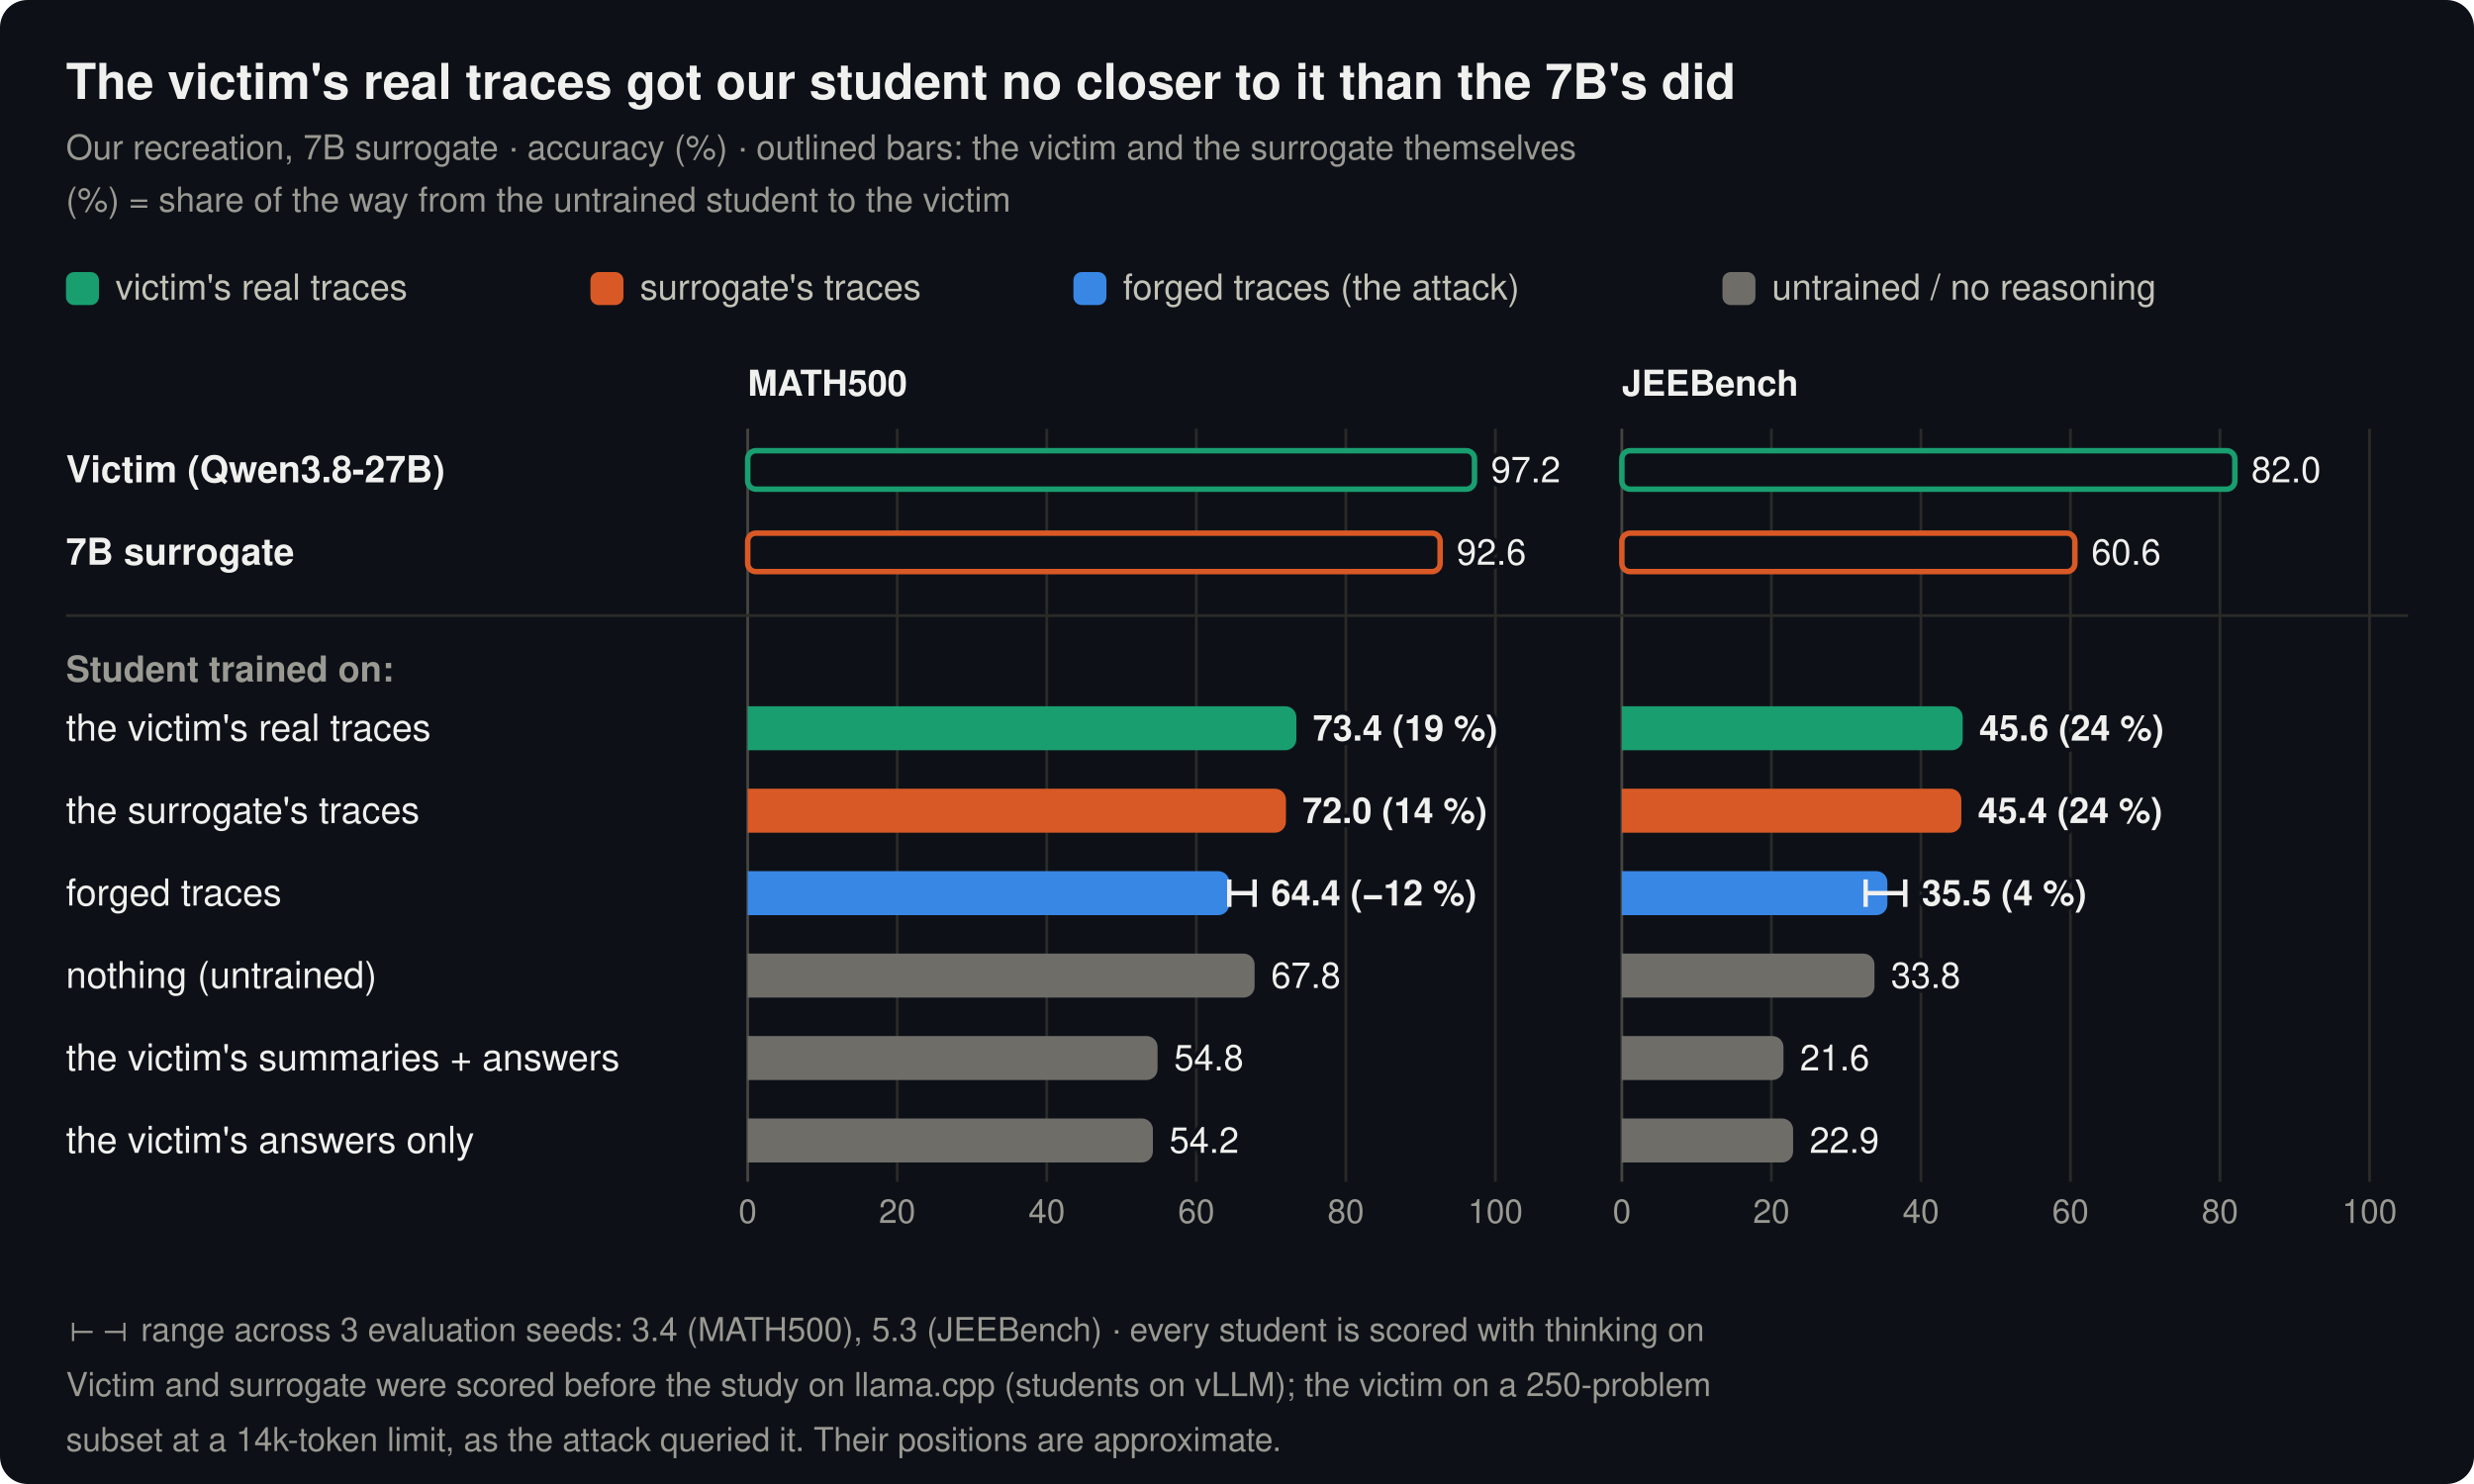
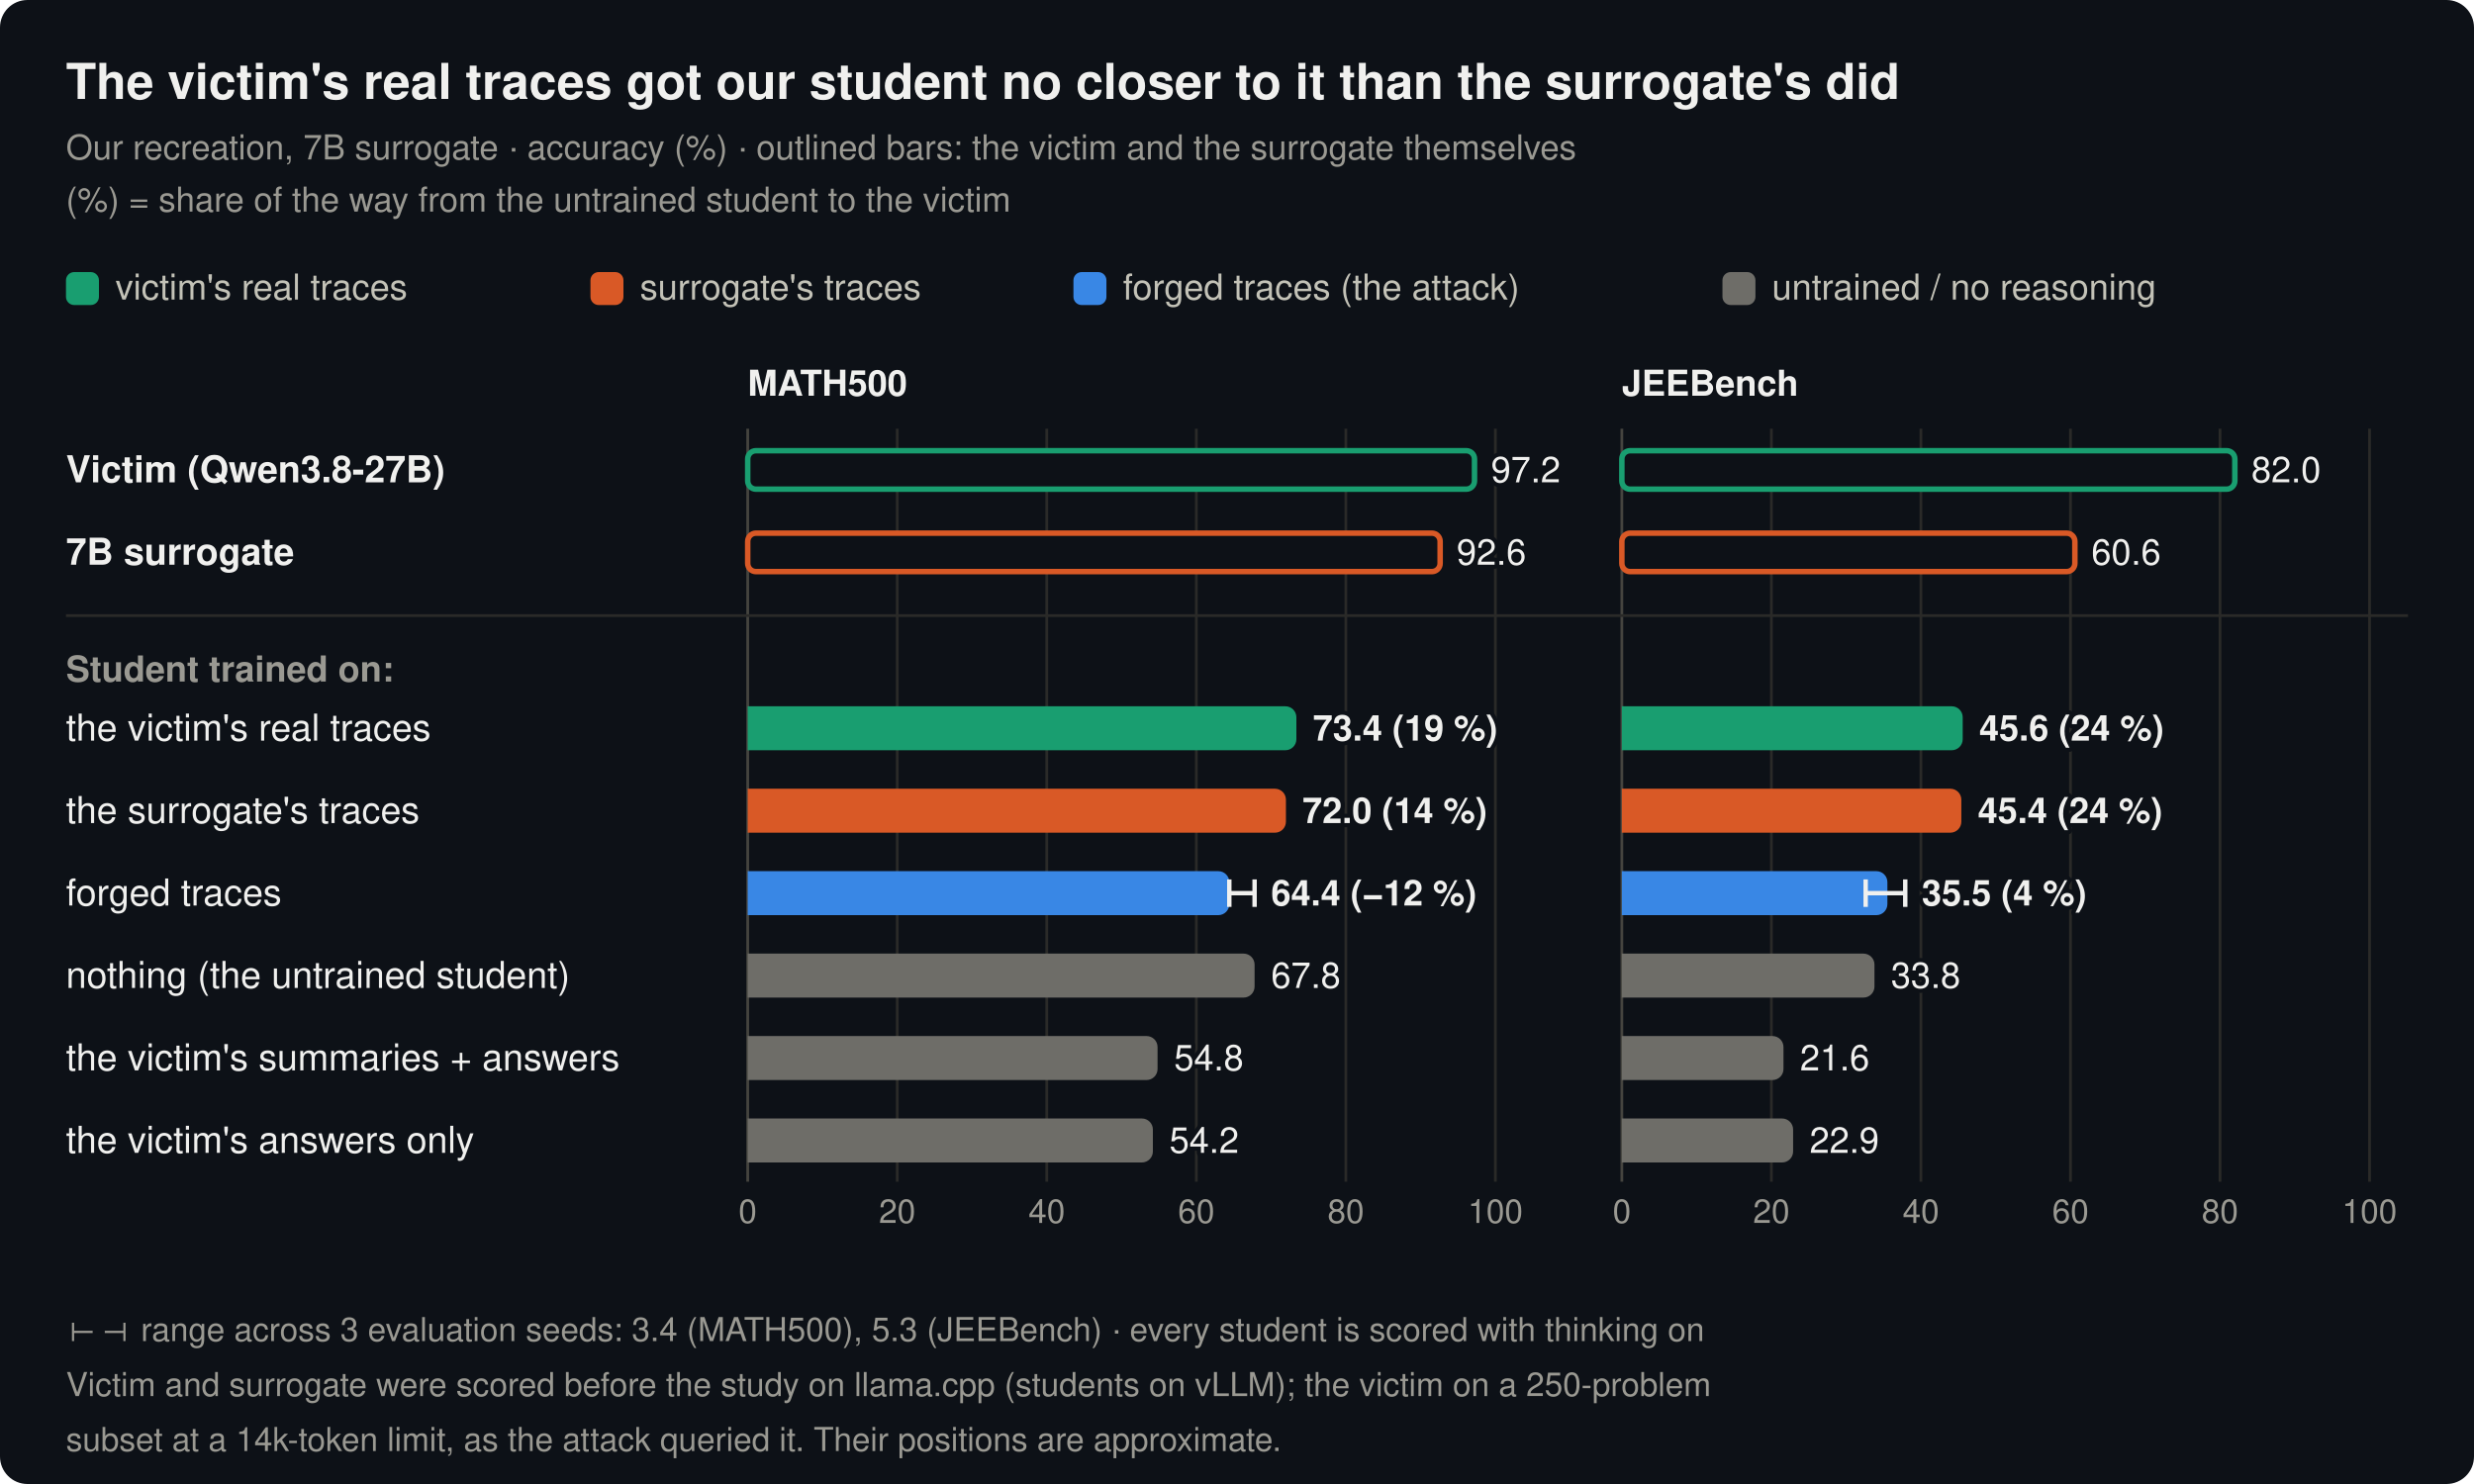
<svg xmlns="http://www.w3.org/2000/svg" width="900" height="540" viewBox="0 0 900 540" role="img" aria-label="Students, the victim and the surrogate on one scale, our recreation">
  <rect x="0.0" y="0.0" width="900.0" height="540.0" rx="10" fill="#0d1117" />
-   <text x="24.0" y="36.0" font-family="system-ui, -apple-system, &quot;Segoe UI&quot;, Helvetica, Arial, sans-serif" font-size="18" fill="#f0f0ee" text-anchor="start" font-weight="700" style="">The victim's real traces got our student no closer to it than the 7B's did</text>
+   <text x="24.0" y="36.0" font-family="system-ui, -apple-system, &quot;Segoe UI&quot;, Helvetica, Arial, sans-serif" font-size="18" fill="#f0f0ee" text-anchor="start" font-weight="700" style="">The victim's real traces got our student no closer to it than the surrogate's did</text>
  <text x="24.0" y="58.0" font-family="system-ui, -apple-system, &quot;Segoe UI&quot;, Helvetica, Arial, sans-serif" font-size="12.5" fill="#9a9992" text-anchor="start" font-weight="normal" style="">Our recreation, 7B surrogate · accuracy (%) · outlined bars: the victim and the surrogate themselves</text>
  <text x="24.0" y="77.0" font-family="system-ui, -apple-system, &quot;Segoe UI&quot;, Helvetica, Arial, sans-serif" font-size="12.5" fill="#9a9992" text-anchor="start" font-weight="normal" style="">(%) = share of the way from the untrained student to the victim</text>
  <rect x="24.0" y="99.0" width="12.0" height="12.0" rx="3" fill="#199e70" />
  <text x="42.0" y="109.0" font-family="system-ui, -apple-system, &quot;Segoe UI&quot;, Helvetica, Arial, sans-serif" font-size="13" fill="#c3c2b7" text-anchor="start" font-weight="normal" style="">victim's real traces</text>
  <rect x="214.8" y="99.0" width="12.0" height="12.0" rx="3" fill="#d95926" />
  <text x="232.8" y="109.0" font-family="system-ui, -apple-system, &quot;Segoe UI&quot;, Helvetica, Arial, sans-serif" font-size="13" fill="#c3c2b7" text-anchor="start" font-weight="normal" style="">surrogate's traces</text>
  <rect x="390.5" y="99.0" width="12.0" height="12.0" rx="3" fill="#3987e5" />
  <text x="408.5" y="109.0" font-family="system-ui, -apple-system, &quot;Segoe UI&quot;, Helvetica, Arial, sans-serif" font-size="13" fill="#c3c2b7" text-anchor="start" font-weight="normal" style="">forged traces (the attack)</text>
  <rect x="626.6" y="99.0" width="12.0" height="12.0" rx="3" fill="#6e6d68" />
  <text x="644.6" y="109.0" font-family="system-ui, -apple-system, &quot;Segoe UI&quot;, Helvetica, Arial, sans-serif" font-size="13" fill="#c3c2b7" text-anchor="start" font-weight="normal" style="">untrained / no reasoning</text>
  <text x="272.0" y="144.0" font-family="system-ui, -apple-system, &quot;Segoe UI&quot;, Helvetica, Arial, sans-serif" font-size="13" fill="#f0f0ee" text-anchor="start" font-weight="700" style="">MATH500</text>
  <line x1="272.0" y1="156.0" x2="272.0" y2="430.0" stroke="#45443f" stroke-width="1.0" />
  <text x="272.0" y="445.0" font-family="system-ui, -apple-system, &quot;Segoe UI&quot;, Helvetica, Arial, sans-serif" font-size="12" fill="#9a9992" text-anchor="middle" font-weight="normal" style="font-variant-numeric: tabular-nums;">0</text>
  <line x1="326.4" y1="156.0" x2="326.4" y2="430.0" stroke="#2a2a28" stroke-width="1.0" />
  <text x="326.4" y="445.0" font-family="system-ui, -apple-system, &quot;Segoe UI&quot;, Helvetica, Arial, sans-serif" font-size="12" fill="#9a9992" text-anchor="middle" font-weight="normal" style="font-variant-numeric: tabular-nums;">20</text>
  <line x1="380.8" y1="156.0" x2="380.8" y2="430.0" stroke="#2a2a28" stroke-width="1.0" />
  <text x="380.8" y="445.0" font-family="system-ui, -apple-system, &quot;Segoe UI&quot;, Helvetica, Arial, sans-serif" font-size="12" fill="#9a9992" text-anchor="middle" font-weight="normal" style="font-variant-numeric: tabular-nums;">40</text>
  <line x1="435.2" y1="156.0" x2="435.2" y2="430.0" stroke="#2a2a28" stroke-width="1.0" />
  <text x="435.2" y="445.0" font-family="system-ui, -apple-system, &quot;Segoe UI&quot;, Helvetica, Arial, sans-serif" font-size="12" fill="#9a9992" text-anchor="middle" font-weight="normal" style="font-variant-numeric: tabular-nums;">60</text>
  <line x1="489.6" y1="156.0" x2="489.6" y2="430.0" stroke="#2a2a28" stroke-width="1.0" />
  <text x="489.6" y="445.0" font-family="system-ui, -apple-system, &quot;Segoe UI&quot;, Helvetica, Arial, sans-serif" font-size="12" fill="#9a9992" text-anchor="middle" font-weight="normal" style="font-variant-numeric: tabular-nums;">80</text>
  <line x1="544.0" y1="156.0" x2="544.0" y2="430.0" stroke="#2a2a28" stroke-width="1.0" />
  <text x="544.0" y="445.0" font-family="system-ui, -apple-system, &quot;Segoe UI&quot;, Helvetica, Arial, sans-serif" font-size="12" fill="#9a9992" text-anchor="middle" font-weight="normal" style="font-variant-numeric: tabular-nums;">100</text>
  <rect x="272.0" y="164.0" width="264.4" height="14.0" rx="3" fill="#0d1117" stroke="#199e70" stroke-width="2" />
  <text x="542.4" y="175.5" font-family="system-ui, -apple-system, &quot;Segoe UI&quot;, Helvetica, Arial, sans-serif" font-size="13" fill="#f0f0ee" text-anchor="start" font-weight="400" style="font-variant-numeric: tabular-nums;" paint-order="stroke" stroke="#0d1117" stroke-width="3" stroke-linejoin="round">97.2</text>
  <rect x="272.0" y="194.0" width="251.9" height="14.0" rx="3" fill="#0d1117" stroke="#d95926" stroke-width="2" />
  <text x="529.9" y="205.5" font-family="system-ui, -apple-system, &quot;Segoe UI&quot;, Helvetica, Arial, sans-serif" font-size="13" fill="#f0f0ee" text-anchor="start" font-weight="400" style="font-variant-numeric: tabular-nums;" paint-order="stroke" stroke="#0d1117" stroke-width="3" stroke-linejoin="round">92.6</text>
  <path d="M272.0,257.0 H467.6 a4,4 0 0 1 4,4 V269.0 a4,4 0 0 1 -4,4 H272.0 Z" fill="#199e70" />
  <text x="477.6" y="269.5" font-family="system-ui, -apple-system, &quot;Segoe UI&quot;, Helvetica, Arial, sans-serif" font-size="13" fill="#f0f0ee" text-anchor="start" font-weight="600" style="font-variant-numeric: tabular-nums;" paint-order="stroke" stroke="#0d1117" stroke-width="3" stroke-linejoin="round">73.4 (19 %)</text>
  <path d="M272.0,287.0 H463.8 a4,4 0 0 1 4,4 V299.0 a4,4 0 0 1 -4,4 H272.0 Z" fill="#d95926" />
  <text x="473.8" y="299.5" font-family="system-ui, -apple-system, &quot;Segoe UI&quot;, Helvetica, Arial, sans-serif" font-size="13" fill="#f0f0ee" text-anchor="start" font-weight="600" style="font-variant-numeric: tabular-nums;" paint-order="stroke" stroke="#0d1117" stroke-width="3" stroke-linejoin="round">72.0 (14 %)</text>
  <path d="M272.0,317.0 H443.2 a4,4 0 0 1 4,4 V329.0 a4,4 0 0 1 -4,4 H272.0 Z" fill="#3987e5" />
  <line x1="447.2" y1="325.0" x2="456.4" y2="325.0" stroke="#f0f0ee" stroke-width="1.6" />
  <line x1="447.2" y1="320.0" x2="447.2" y2="330.0" stroke="#f0f0ee" stroke-width="1.6" />
  <line x1="456.4" y1="320.0" x2="456.4" y2="330.0" stroke="#f0f0ee" stroke-width="1.6" />
  <text x="462.4" y="329.5" font-family="system-ui, -apple-system, &quot;Segoe UI&quot;, Helvetica, Arial, sans-serif" font-size="13" fill="#f0f0ee" text-anchor="start" font-weight="600" style="font-variant-numeric: tabular-nums;" paint-order="stroke" stroke="#0d1117" stroke-width="3" stroke-linejoin="round">64.4 (−12 %)</text>
  <path d="M272.0,347.0 H452.4 a4,4 0 0 1 4,4 V359.0 a4,4 0 0 1 -4,4 H272.0 Z" fill="#6e6d68" />
  <text x="462.4" y="359.5" font-family="system-ui, -apple-system, &quot;Segoe UI&quot;, Helvetica, Arial, sans-serif" font-size="13" fill="#f0f0ee" text-anchor="start" font-weight="400" style="font-variant-numeric: tabular-nums;" paint-order="stroke" stroke="#0d1117" stroke-width="3" stroke-linejoin="round">67.8</text>
  <path d="M272.0,377.0 H417.1 a4,4 0 0 1 4,4 V389.0 a4,4 0 0 1 -4,4 H272.0 Z" fill="#6e6d68" />
  <text x="427.1" y="389.5" font-family="system-ui, -apple-system, &quot;Segoe UI&quot;, Helvetica, Arial, sans-serif" font-size="13" fill="#f0f0ee" text-anchor="start" font-weight="400" style="font-variant-numeric: tabular-nums;" paint-order="stroke" stroke="#0d1117" stroke-width="3" stroke-linejoin="round">54.8</text>
  <path d="M272.0,407.0 H415.4 a4,4 0 0 1 4,4 V419.0 a4,4 0 0 1 -4,4 H272.0 Z" fill="#6e6d68" />
  <text x="425.4" y="419.5" font-family="system-ui, -apple-system, &quot;Segoe UI&quot;, Helvetica, Arial, sans-serif" font-size="13" fill="#f0f0ee" text-anchor="start" font-weight="400" style="font-variant-numeric: tabular-nums;" paint-order="stroke" stroke="#0d1117" stroke-width="3" stroke-linejoin="round">54.2</text>
  <text x="590.0" y="144.0" font-family="system-ui, -apple-system, &quot;Segoe UI&quot;, Helvetica, Arial, sans-serif" font-size="13" fill="#f0f0ee" text-anchor="start" font-weight="700" style="">JEEBench</text>
  <line x1="590.0" y1="156.0" x2="590.0" y2="430.0" stroke="#45443f" stroke-width="1.0" />
  <text x="590.0" y="445.0" font-family="system-ui, -apple-system, &quot;Segoe UI&quot;, Helvetica, Arial, sans-serif" font-size="12" fill="#9a9992" text-anchor="middle" font-weight="normal" style="font-variant-numeric: tabular-nums;">0</text>
  <line x1="644.4" y1="156.0" x2="644.4" y2="430.0" stroke="#2a2a28" stroke-width="1.0" />
  <text x="644.4" y="445.0" font-family="system-ui, -apple-system, &quot;Segoe UI&quot;, Helvetica, Arial, sans-serif" font-size="12" fill="#9a9992" text-anchor="middle" font-weight="normal" style="font-variant-numeric: tabular-nums;">20</text>
  <line x1="698.8" y1="156.0" x2="698.8" y2="430.0" stroke="#2a2a28" stroke-width="1.0" />
  <text x="698.8" y="445.0" font-family="system-ui, -apple-system, &quot;Segoe UI&quot;, Helvetica, Arial, sans-serif" font-size="12" fill="#9a9992" text-anchor="middle" font-weight="normal" style="font-variant-numeric: tabular-nums;">40</text>
  <line x1="753.2" y1="156.0" x2="753.2" y2="430.0" stroke="#2a2a28" stroke-width="1.0" />
  <text x="753.2" y="445.0" font-family="system-ui, -apple-system, &quot;Segoe UI&quot;, Helvetica, Arial, sans-serif" font-size="12" fill="#9a9992" text-anchor="middle" font-weight="normal" style="font-variant-numeric: tabular-nums;">60</text>
  <line x1="807.6" y1="156.0" x2="807.6" y2="430.0" stroke="#2a2a28" stroke-width="1.0" />
  <text x="807.6" y="445.0" font-family="system-ui, -apple-system, &quot;Segoe UI&quot;, Helvetica, Arial, sans-serif" font-size="12" fill="#9a9992" text-anchor="middle" font-weight="normal" style="font-variant-numeric: tabular-nums;">80</text>
  <line x1="862.0" y1="156.0" x2="862.0" y2="430.0" stroke="#2a2a28" stroke-width="1.0" />
  <text x="862.0" y="445.0" font-family="system-ui, -apple-system, &quot;Segoe UI&quot;, Helvetica, Arial, sans-serif" font-size="12" fill="#9a9992" text-anchor="middle" font-weight="normal" style="font-variant-numeric: tabular-nums;">100</text>
  <rect x="590.0" y="164.0" width="223.0" height="14.0" rx="3" fill="#0d1117" stroke="#199e70" stroke-width="2" />
  <text x="819.0" y="175.5" font-family="system-ui, -apple-system, &quot;Segoe UI&quot;, Helvetica, Arial, sans-serif" font-size="13" fill="#f0f0ee" text-anchor="start" font-weight="400" style="font-variant-numeric: tabular-nums;" paint-order="stroke" stroke="#0d1117" stroke-width="3" stroke-linejoin="round">82.0</text>
  <rect x="590.0" y="194.0" width="164.8" height="14.0" rx="3" fill="#0d1117" stroke="#d95926" stroke-width="2" />
  <text x="760.8" y="205.5" font-family="system-ui, -apple-system, &quot;Segoe UI&quot;, Helvetica, Arial, sans-serif" font-size="13" fill="#f0f0ee" text-anchor="start" font-weight="400" style="font-variant-numeric: tabular-nums;" paint-order="stroke" stroke="#0d1117" stroke-width="3" stroke-linejoin="round">60.6</text>
  <path d="M590.0,257.0 H710.0 a4,4 0 0 1 4,4 V269.0 a4,4 0 0 1 -4,4 H590.0 Z" fill="#199e70" />
  <text x="720.0" y="269.5" font-family="system-ui, -apple-system, &quot;Segoe UI&quot;, Helvetica, Arial, sans-serif" font-size="13" fill="#f0f0ee" text-anchor="start" font-weight="600" style="font-variant-numeric: tabular-nums;" paint-order="stroke" stroke="#0d1117" stroke-width="3" stroke-linejoin="round">45.6 (24 %)</text>
  <path d="M590.0,287.0 H709.5 a4,4 0 0 1 4,4 V299.0 a4,4 0 0 1 -4,4 H590.0 Z" fill="#d95926" />
  <text x="719.5" y="299.5" font-family="system-ui, -apple-system, &quot;Segoe UI&quot;, Helvetica, Arial, sans-serif" font-size="13" fill="#f0f0ee" text-anchor="start" font-weight="600" style="font-variant-numeric: tabular-nums;" paint-order="stroke" stroke="#0d1117" stroke-width="3" stroke-linejoin="round">45.4 (24 %)</text>
  <path d="M590.0,317.0 H682.6 a4,4 0 0 1 4,4 V329.0 a4,4 0 0 1 -4,4 H590.0 Z" fill="#3987e5" />
  <line x1="678.7" y1="325.0" x2="693.1" y2="325.0" stroke="#f0f0ee" stroke-width="1.6" />
  <line x1="678.7" y1="320.0" x2="678.7" y2="330.0" stroke="#f0f0ee" stroke-width="1.6" />
  <line x1="693.1" y1="320.0" x2="693.1" y2="330.0" stroke="#f0f0ee" stroke-width="1.6" />
  <text x="699.1" y="329.5" font-family="system-ui, -apple-system, &quot;Segoe UI&quot;, Helvetica, Arial, sans-serif" font-size="13" fill="#f0f0ee" text-anchor="start" font-weight="600" style="font-variant-numeric: tabular-nums;" paint-order="stroke" stroke="#0d1117" stroke-width="3" stroke-linejoin="round">35.5 (4 %)</text>
  <path d="M590.0,347.0 H677.9 a4,4 0 0 1 4,4 V359.0 a4,4 0 0 1 -4,4 H590.0 Z" fill="#6e6d68" />
  <text x="687.9" y="359.5" font-family="system-ui, -apple-system, &quot;Segoe UI&quot;, Helvetica, Arial, sans-serif" font-size="13" fill="#f0f0ee" text-anchor="start" font-weight="400" style="font-variant-numeric: tabular-nums;" paint-order="stroke" stroke="#0d1117" stroke-width="3" stroke-linejoin="round">33.8</text>
  <path d="M590.0,377.0 H644.8 a4,4 0 0 1 4,4 V389.0 a4,4 0 0 1 -4,4 H590.0 Z" fill="#6e6d68" />
  <text x="654.8" y="389.5" font-family="system-ui, -apple-system, &quot;Segoe UI&quot;, Helvetica, Arial, sans-serif" font-size="13" fill="#f0f0ee" text-anchor="start" font-weight="400" style="font-variant-numeric: tabular-nums;" paint-order="stroke" stroke="#0d1117" stroke-width="3" stroke-linejoin="round">21.6</text>
  <path d="M590.0,407.0 H648.3 a4,4 0 0 1 4,4 V419.0 a4,4 0 0 1 -4,4 H590.0 Z" fill="#6e6d68" />
  <text x="658.3" y="419.5" font-family="system-ui, -apple-system, &quot;Segoe UI&quot;, Helvetica, Arial, sans-serif" font-size="13" fill="#f0f0ee" text-anchor="start" font-weight="400" style="font-variant-numeric: tabular-nums;" paint-order="stroke" stroke="#0d1117" stroke-width="3" stroke-linejoin="round">22.9</text>
  <text x="24.0" y="175.5" font-family="system-ui, -apple-system, &quot;Segoe UI&quot;, Helvetica, Arial, sans-serif" font-size="13.5" fill="#f0f0ee" text-anchor="start" font-weight="600" style="">Victim (Qwen3.8-27B)</text>
  <text x="24.0" y="205.5" font-family="system-ui, -apple-system, &quot;Segoe UI&quot;, Helvetica, Arial, sans-serif" font-size="13.5" fill="#f0f0ee" text-anchor="start" font-weight="600" style="">7B surrogate</text>
  <text x="24.0" y="269.5" font-family="system-ui, -apple-system, &quot;Segoe UI&quot;, Helvetica, Arial, sans-serif" font-size="13.5" fill="#f0f0ee" text-anchor="start" font-weight="400" style="">the victim's real traces</text>
  <text x="24.0" y="299.5" font-family="system-ui, -apple-system, &quot;Segoe UI&quot;, Helvetica, Arial, sans-serif" font-size="13.5" fill="#f0f0ee" text-anchor="start" font-weight="400" style="">the surrogate's traces</text>
  <text x="24.0" y="329.5" font-family="system-ui, -apple-system, &quot;Segoe UI&quot;, Helvetica, Arial, sans-serif" font-size="13.5" fill="#f0f0ee" text-anchor="start" font-weight="400" style="">forged traces</text>
-   <text x="24.0" y="359.5" font-family="system-ui, -apple-system, &quot;Segoe UI&quot;, Helvetica, Arial, sans-serif" font-size="13.5" fill="#f0f0ee" text-anchor="start" font-weight="400" style="">nothing (untrained)</text>
+   <text x="24.0" y="359.5" font-family="system-ui, -apple-system, &quot;Segoe UI&quot;, Helvetica, Arial, sans-serif" font-size="13.5" fill="#f0f0ee" text-anchor="start" font-weight="400" style="">nothing (the untrained student)</text>
  <text x="24.0" y="389.5" font-family="system-ui, -apple-system, &quot;Segoe UI&quot;, Helvetica, Arial, sans-serif" font-size="13.5" fill="#f0f0ee" text-anchor="start" font-weight="400" style="">the victim's summaries + answers</text>
  <text x="24.0" y="419.5" font-family="system-ui, -apple-system, &quot;Segoe UI&quot;, Helvetica, Arial, sans-serif" font-size="13.5" fill="#f0f0ee" text-anchor="start" font-weight="400" style="">the victim's answers only</text>
  <line x1="24.0" y1="224.0" x2="876.0" y2="224.0" stroke="#2a2a28" stroke-width="1.0" />
  <text x="24.0" y="248.0" font-family="system-ui, -apple-system, &quot;Segoe UI&quot;, Helvetica, Arial, sans-serif" font-size="13" fill="#9a9992" text-anchor="start" font-weight="600" style="">Student trained on:</text>
  <text x="24.0" y="488.0" font-family="system-ui, -apple-system, &quot;Segoe UI&quot;, Helvetica, Arial, sans-serif" font-size="12" fill="#9a9992" text-anchor="start" font-weight="normal" style="">⊢⊣ range across 3 evaluation seeds: 3.4 (MATH500), 5.3 (JEEBench) · every student is scored with thinking on</text>
  <text x="24.0" y="508.0" font-family="system-ui, -apple-system, &quot;Segoe UI&quot;, Helvetica, Arial, sans-serif" font-size="12" fill="#9a9992" text-anchor="start" font-weight="normal" style="">Victim and surrogate were scored before the study on llama.cpp (students on vLLM); the victim on a 250-problem</text>
  <text x="24.0" y="528.0" font-family="system-ui, -apple-system, &quot;Segoe UI&quot;, Helvetica, Arial, sans-serif" font-size="12" fill="#9a9992" text-anchor="start" font-weight="normal" style="">subset at a 14k-token limit, as the attack queried it. Their positions are approximate.</text>
</svg>
